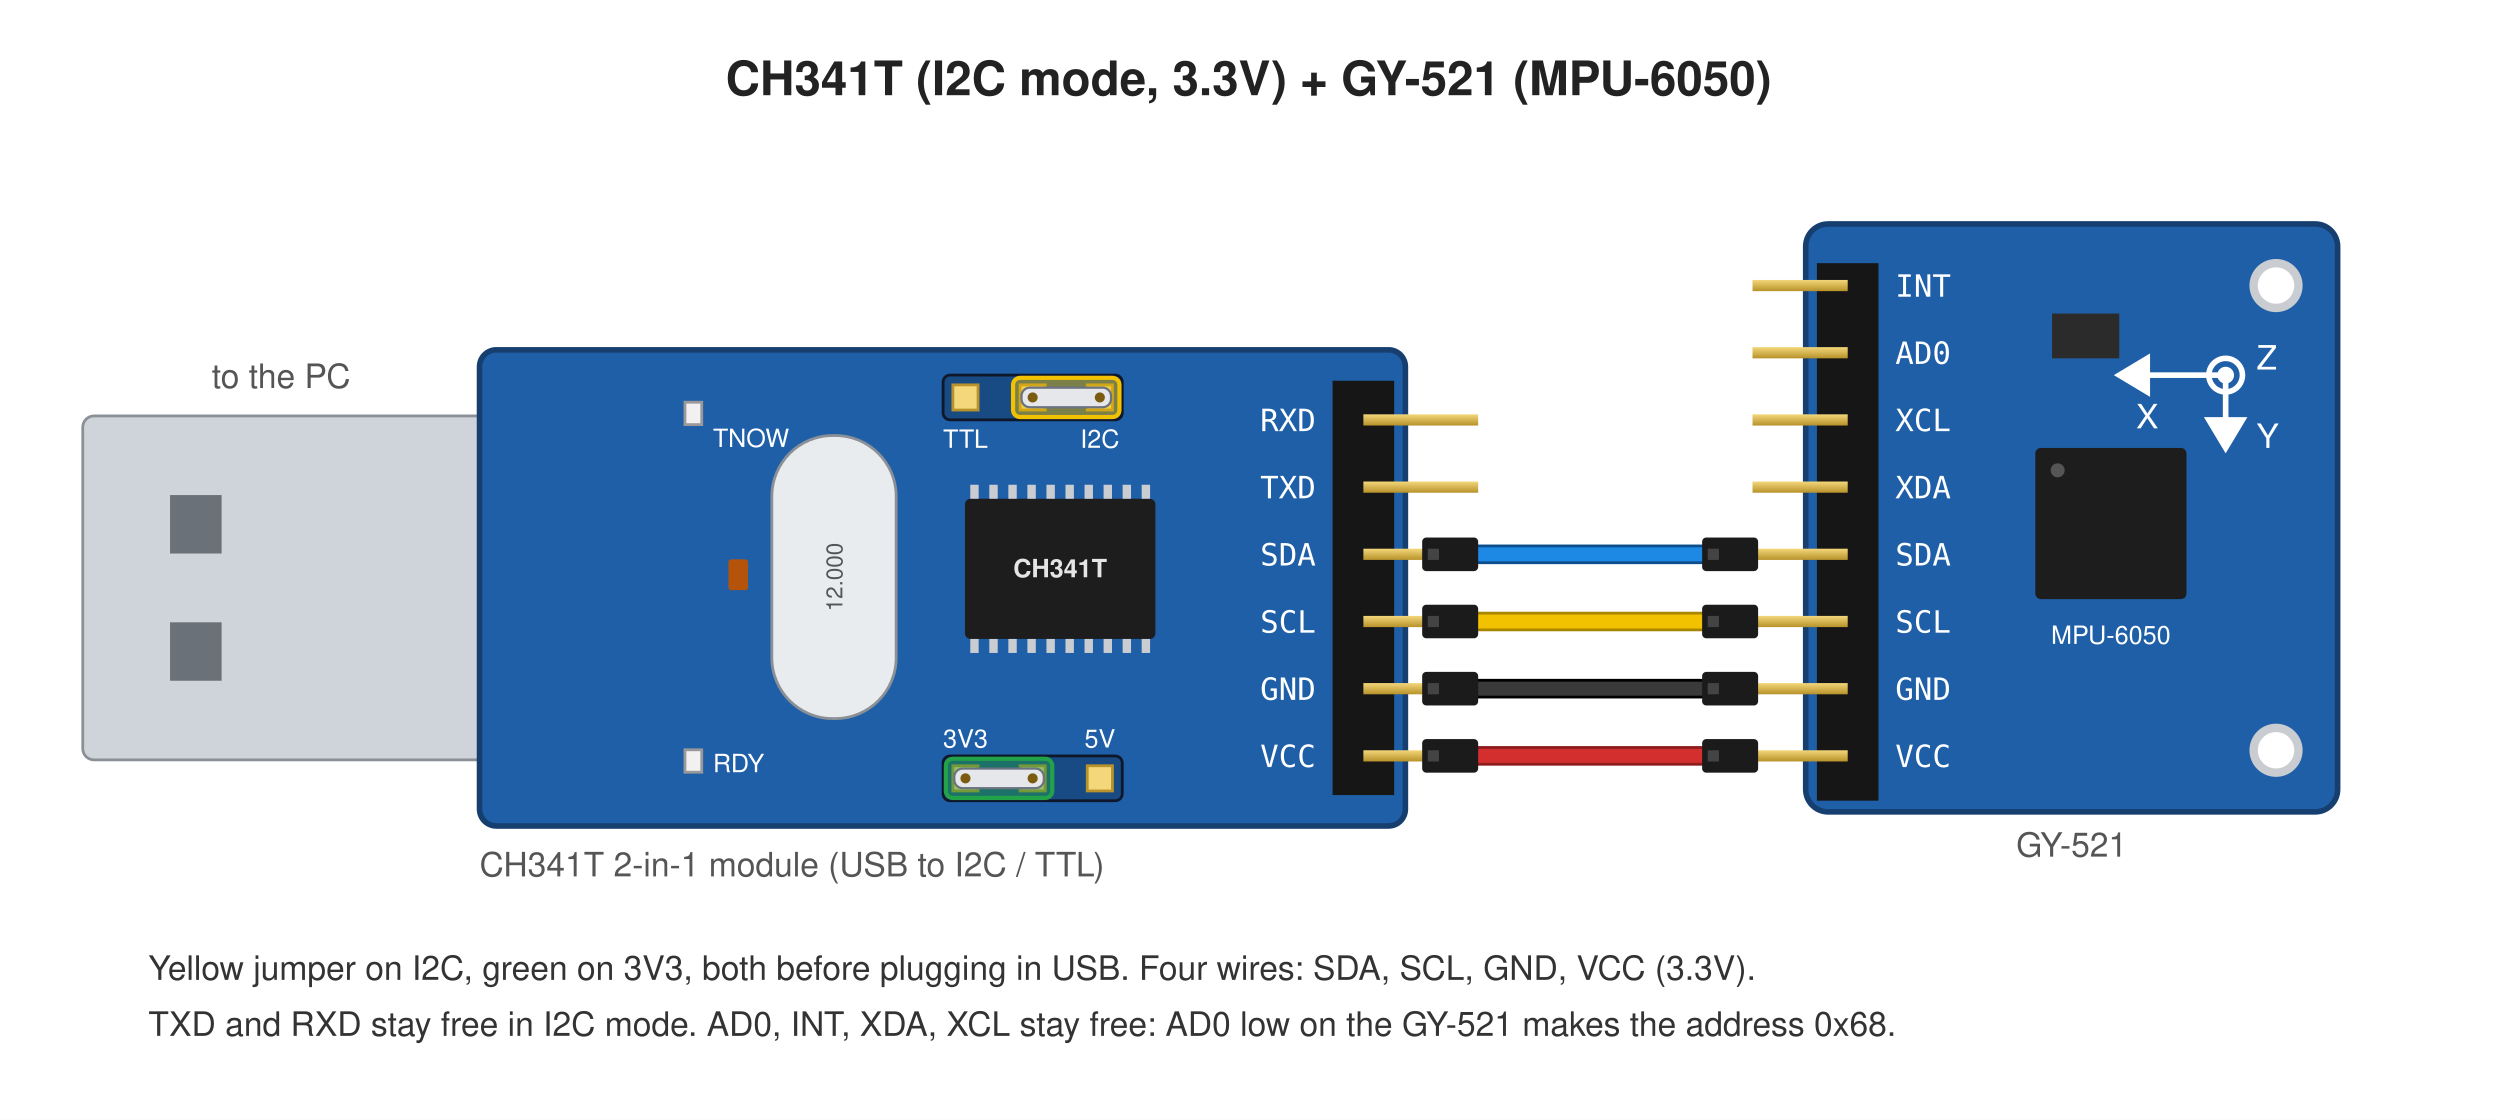
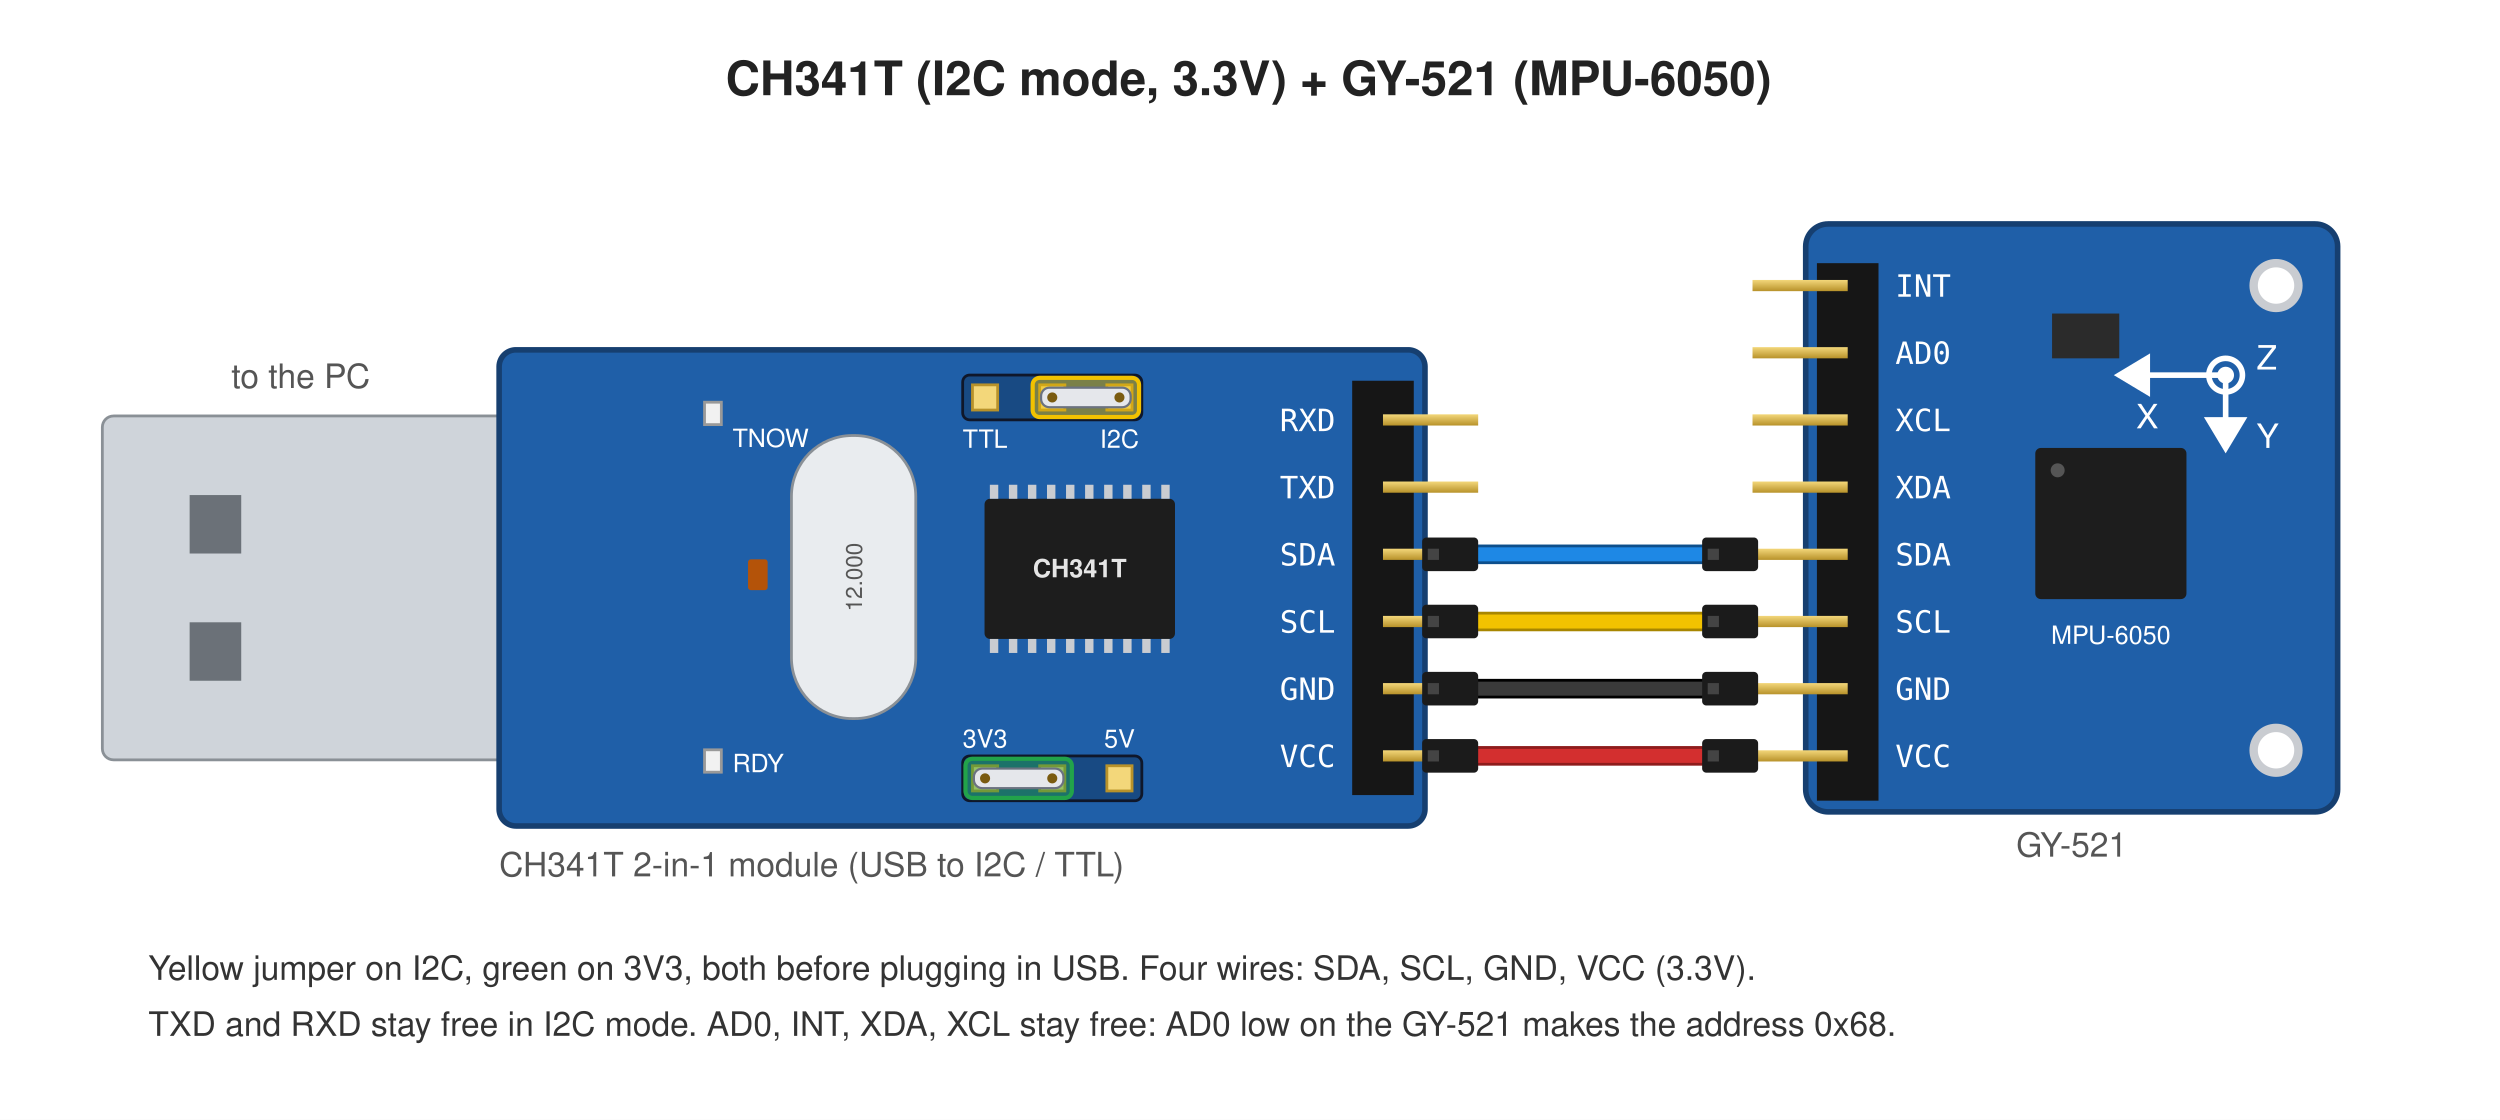
<svg xmlns="http://www.w3.org/2000/svg" viewBox="0 0 893 400" width="893" height="400" font-family="Helvetica, Arial, sans-serif">
  <style>@media (prefers-color-scheme: dark) { .bg { fill-opacity: 0.85 } }</style>
  <defs>
    <linearGradient id="metal" x1="0" y1="0" x2="0" y2="1">
      <stop offset="0" stop-color="#e9ecef" />
      <stop offset="0.5" stop-color="#b8bec5" />
      <stop offset="1" stop-color="#d9dde1" />
    </linearGradient>
    <linearGradient id="pin" x1="0" y1="0" x2="0" y2="1">
      <stop offset="0" stop-color="#f3d77a" />
      <stop offset="1" stop-color="#b8922a" />
    </linearGradient>
    <g id="dupont">
      <rect x="0" y="-6" width="20" height="12" rx="1.5" fill="#1b1b1b" />
      <rect x="2" y="-2" width="4" height="4" fill="#444" />
    </g>
  </defs>
  <rect class="bg" width="893" height="400" fill="#ffffff" />
  <text x="446" y="34" text-anchor="middle" font-size="17" font-weight="bold" fill="#222">CH341T (I2C mode, 3.3V) + GY-521 (MPU-6050)</text>
-   <text x="100.425" y="138.583" text-anchor="middle" font-size="12" fill="#555">to the PC</text>
-   <rect x="29.559" y="148.583" width="179.528" height="122.835" rx="4" fill="#cfd4da" stroke="#8a9096" />
-   <rect x="60.74" y="176.835" width="18.425" height="20.882" fill="#6b7178" />
-   <rect x="60.74" y="222.283" width="18.425" height="20.882" fill="#6b7178" />
-   <rect x="171.291" y="124.961" width="330.709" height="170.079" rx="6" fill="#1f5fa8" stroke="#163f70" stroke-width="2" />
-   <text x="171.291" y="313.039" font-size="12" fill="#555">CH341T 2-in-1 module (USB to I2C / TTL)</text>
-   <rect x="476.0" y="136.0" width="22" height="148.0" fill="#161616" />
+   <text x="107.425" y="138.583" text-anchor="middle" font-size="12" fill="#555">to the PC</text>
+   <rect x="36.559" y="148.583" width="179.528" height="122.835" rx="4" fill="#cfd4da" stroke="#8a9096" />
+   <rect x="67.74" y="176.835" width="18.425" height="20.882" fill="#6b7178" />
+   <rect x="67.74" y="222.283" width="18.425" height="20.882" fill="#6b7178" />
+   <rect x="178.291" y="124.961" width="330.709" height="170.079" rx="6" fill="#1f5fa8" stroke="#163f70" stroke-width="2" />
+   <text x="178.291" y="313.039" font-size="12" fill="#555">CH341T 2-in-1 module (USB to I2C / TTL)</text>
+   <rect x="483.0" y="136.0" width="22" height="148.0" fill="#161616" />
  <g fill="url(#pin)">
-     <rect x="487.0" y="148.0" width="41.0" height="4" />
-     <rect x="487.0" y="172.0" width="41.0" height="4" />
-     <rect x="487.0" y="196.0" width="41.0" height="4" />
-     <rect x="487.0" y="220.0" width="41.0" height="4" />
-     <rect x="487.0" y="244.0" width="41.0" height="4" />
-     <rect x="487.0" y="268.0" width="41.0" height="4" />
+     <rect x="494.0" y="148.0" width="34.0" height="4" />
+     <rect x="494.0" y="172.0" width="34.0" height="4" />
+     <rect x="494.0" y="196.0" width="34.0" height="4" />
+     <rect x="494.0" y="220.0" width="34.0" height="4" />
+     <rect x="494.0" y="244.0" width="34.0" height="4" />
+     <rect x="494.0" y="268.0" width="34.0" height="4" />
  </g>
  <g font-size="11" fill="#fff" font-family="Menlo, Consolas, monospace" text-anchor="end">
-     <text x="470.0" y="154.0">RXD</text>
-     <text x="470.0" y="178.0">TXD</text>
-     <text x="470.0" y="202.0">SDA</text>
-     <text x="470.0" y="226.0">SCL</text>
-     <text x="470.0" y="250.0">GND</text>
-     <text x="470.0" y="274.0">VCC</text>
+     <text x="477.0" y="154.0">RXD</text>
+     <text x="477.0" y="178.0">TXD</text>
+     <text x="477.0" y="202.0">SDA</text>
+     <text x="477.0" y="226.0">SCL</text>
+     <text x="477.0" y="250.0">GND</text>
+     <text x="477.0" y="274.0">VCC</text>
  </g>
-   <rect x="344.677" y="178.157" width="68.031" height="50.079" rx="2" fill="#1d1d1d" />
-   <rect x="346.579" y="173.157" width="3" height="5" fill="#c9ccd1" />
-   <rect x="346.579" y="228.236" width="3" height="5" fill="#c9ccd1" />
-   <rect x="353.382" y="173.157" width="3" height="5" fill="#c9ccd1" />
-   <rect x="353.382" y="228.236" width="3" height="5" fill="#c9ccd1" />
-   <rect x="360.185" y="173.157" width="3" height="5" fill="#c9ccd1" />
-   <rect x="360.185" y="228.236" width="3" height="5" fill="#c9ccd1" />
-   <rect x="366.988" y="173.157" width="3" height="5" fill="#c9ccd1" />
-   <rect x="366.988" y="228.236" width="3" height="5" fill="#c9ccd1" />
-   <rect x="373.791" y="173.157" width="3" height="5" fill="#c9ccd1" />
-   <rect x="373.791" y="228.236" width="3" height="5" fill="#c9ccd1" />
-   <rect x="380.594" y="173.157" width="3" height="5" fill="#c9ccd1" />
-   <rect x="380.594" y="228.236" width="3" height="5" fill="#c9ccd1" />
-   <rect x="387.398" y="173.157" width="3" height="5" fill="#c9ccd1" />
-   <rect x="387.398" y="228.236" width="3" height="5" fill="#c9ccd1" />
-   <rect x="394.201" y="173.157" width="3" height="5" fill="#c9ccd1" />
-   <rect x="394.201" y="228.236" width="3" height="5" fill="#c9ccd1" />
-   <rect x="401.004" y="173.157" width="3" height="5" fill="#c9ccd1" />
-   <rect x="401.004" y="228.236" width="3" height="5" fill="#c9ccd1" />
-   <rect x="407.807" y="173.157" width="3" height="5" fill="#c9ccd1" />
-   <rect x="407.807" y="228.236" width="3" height="5" fill="#c9ccd1" />
-   <text x="378.693" y="206.197" text-anchor="middle" font-size="9" font-weight="bold" fill="#e5e5e5">CH341T</text>
-   <rect x="275.701" y="155.575" width="44.409" height="101.102" rx="21.732" fill="#e9ecef" stroke="#8a9096" />
-   <text transform="translate(300.9055 206.126) rotate(-90)" text-anchor="middle" font-size="8" fill="#555">12.000</text>
-   <rect x="260.197" y="199.795" width="7" height="11" rx="1" fill="#b45309" />
-   <rect x="336.866" y="133.969" width="64" height="16" rx="2.5" fill="#000" fill-opacity="0.22" stroke="#0f172a" stroke-width="1" />
-   <rect x="388.366" y="137.469" width="9" height="9" fill="#f3d77a" stroke="#b8922a" />
-   <rect x="364.366" y="137.469" width="9" height="9" fill="#f3d77a" stroke="#b8922a" />
-   <rect x="340.366" y="137.469" width="9" height="9" fill="#f3d77a" stroke="#b8922a" />
-   <rect x="361.866" y="134.969" width="38" height="14" rx="2.5" fill="#f2c200" fill-opacity="0.45" stroke="#f2c200" stroke-width="1.5" />
-   <rect x="364.866" y="138.469" width="32" height="7" rx="3" fill="#e5e7eb" stroke="#6b7280" stroke-width="0.8" />
-   <circle cx="368.866" cy="141.969" r="1.8" fill="#7a5b10" />
-   <circle cx="392.866" cy="141.969" r="1.8" fill="#7a5b10" />
-   <rect x="336.866" y="270.031" width="64" height="16" rx="2.5" fill="#000" fill-opacity="0.22" stroke="#0f172a" stroke-width="1" />
-   <rect x="388.366" y="273.531" width="9" height="9" fill="#f3d77a" stroke="#b8922a" />
-   <rect x="364.366" y="273.531" width="9" height="9" fill="#f3d77a" stroke="#b8922a" />
-   <rect x="340.366" y="273.531" width="9" height="9" fill="#f3d77a" stroke="#b8922a" />
-   <rect x="337.866" y="271.031" width="38" height="14" rx="2.5" fill="#22a34a" fill-opacity="0.45" stroke="#22a34a" stroke-width="1.5" />
-   <rect x="340.866" y="274.531" width="32" height="7" rx="3" fill="#e5e7eb" stroke="#6b7280" stroke-width="0.8" />
-   <circle cx="344.866" cy="278.031" r="1.8" fill="#7a5b10" />
-   <circle cx="368.866" cy="278.031" r="1.8" fill="#7a5b10" />
-   <text x="392.866" y="159.969" text-anchor="middle" font-size="9" fill="#fff">I2C</text>
-   <text x="344.866" y="159.969" text-anchor="middle" font-size="9" fill="#fff">TTL</text>
-   <text x="392.866" y="267.031" text-anchor="middle" font-size="9" fill="#fff">5V</text>
-   <text x="344.866" y="267.031" text-anchor="middle" font-size="9" fill="#fff">3V3</text>
-   <rect x="244.661" y="143.669" width="6" height="8" fill="#f1f1f1" stroke="#999" />
-   <text x="254.661" y="159.669" font-size="9" fill="#fff">TNOW</text>
-   <rect x="244.661" y="267.827" width="6" height="8" fill="#f1f1f1" stroke="#999" />
-   <text x="254.661" y="275.827" font-size="9" fill="#fff">RDY</text>
+   <rect x="351.677" y="178.157" width="68.031" height="50.079" rx="2" fill="#1d1d1d" />
+   <rect x="353.579" y="173.157" width="3" height="5" fill="#c9ccd1" />
+   <rect x="353.579" y="228.236" width="3" height="5" fill="#c9ccd1" />
+   <rect x="360.382" y="173.157" width="3" height="5" fill="#c9ccd1" />
+   <rect x="360.382" y="228.236" width="3" height="5" fill="#c9ccd1" />
+   <rect x="367.185" y="173.157" width="3" height="5" fill="#c9ccd1" />
+   <rect x="367.185" y="228.236" width="3" height="5" fill="#c9ccd1" />
+   <rect x="373.988" y="173.157" width="3" height="5" fill="#c9ccd1" />
+   <rect x="373.988" y="228.236" width="3" height="5" fill="#c9ccd1" />
+   <rect x="380.791" y="173.157" width="3" height="5" fill="#c9ccd1" />
+   <rect x="380.791" y="228.236" width="3" height="5" fill="#c9ccd1" />
+   <rect x="387.594" y="173.157" width="3" height="5" fill="#c9ccd1" />
+   <rect x="387.594" y="228.236" width="3" height="5" fill="#c9ccd1" />
+   <rect x="394.398" y="173.157" width="3" height="5" fill="#c9ccd1" />
+   <rect x="394.398" y="228.236" width="3" height="5" fill="#c9ccd1" />
+   <rect x="401.201" y="173.157" width="3" height="5" fill="#c9ccd1" />
+   <rect x="401.201" y="228.236" width="3" height="5" fill="#c9ccd1" />
+   <rect x="408.004" y="173.157" width="3" height="5" fill="#c9ccd1" />
+   <rect x="408.004" y="228.236" width="3" height="5" fill="#c9ccd1" />
+   <rect x="414.807" y="173.157" width="3" height="5" fill="#c9ccd1" />
+   <rect x="414.807" y="228.236" width="3" height="5" fill="#c9ccd1" />
+   <text x="385.693" y="206.197" text-anchor="middle" font-size="9" font-weight="bold" fill="#e5e5e5">CH341T</text>
+   <rect x="282.701" y="155.575" width="44.409" height="101.102" rx="21.732" fill="#e9ecef" stroke="#8a9096" />
+   <text transform="translate(307.9055 206.126) rotate(-90)" text-anchor="middle" font-size="8" fill="#555">12.000</text>
+   <rect x="267.197" y="199.795" width="7" height="11" rx="1" fill="#b45309" />
+   <rect x="343.866" y="133.969" width="64" height="16" rx="2.5" fill="#000" fill-opacity="0.22" stroke="#0f172a" stroke-width="1" />
+   <rect x="395.366" y="137.469" width="9" height="9" fill="#f3d77a" stroke="#b8922a" />
+   <rect x="371.366" y="137.469" width="9" height="9" fill="#f3d77a" stroke="#b8922a" />
+   <rect x="347.366" y="137.469" width="9" height="9" fill="#f3d77a" stroke="#b8922a" />
+   <rect x="368.866" y="134.969" width="38" height="14" rx="2.5" fill="#f2c200" fill-opacity="0.45" stroke="#f2c200" stroke-width="1.5" />
+   <rect x="371.866" y="138.469" width="32" height="7" rx="3" fill="#e5e7eb" stroke="#6b7280" stroke-width="0.8" />
+   <circle cx="375.866" cy="141.969" r="1.8" fill="#7a5b10" />
+   <circle cx="399.866" cy="141.969" r="1.8" fill="#7a5b10" />
+   <rect x="343.866" y="270.031" width="64" height="16" rx="2.5" fill="#000" fill-opacity="0.22" stroke="#0f172a" stroke-width="1" />
+   <rect x="395.366" y="273.531" width="9" height="9" fill="#f3d77a" stroke="#b8922a" />
+   <rect x="371.366" y="273.531" width="9" height="9" fill="#f3d77a" stroke="#b8922a" />
+   <rect x="347.366" y="273.531" width="9" height="9" fill="#f3d77a" stroke="#b8922a" />
+   <rect x="344.866" y="271.031" width="38" height="14" rx="2.5" fill="#22a34a" fill-opacity="0.45" stroke="#22a34a" stroke-width="1.5" />
+   <rect x="347.866" y="274.531" width="32" height="7" rx="3" fill="#e5e7eb" stroke="#6b7280" stroke-width="0.8" />
+   <circle cx="351.866" cy="278.031" r="1.8" fill="#7a5b10" />
+   <circle cx="375.866" cy="278.031" r="1.8" fill="#7a5b10" />
+   <text x="399.866" y="159.969" text-anchor="middle" font-size="9" fill="#fff">I2C</text>
+   <text x="351.866" y="159.969" text-anchor="middle" font-size="9" fill="#fff">TTL</text>
+   <text x="399.866" y="267.031" text-anchor="middle" font-size="9" fill="#fff">5V</text>
+   <text x="351.866" y="267.031" text-anchor="middle" font-size="9" fill="#fff">3V3</text>
+   <rect x="251.661" y="143.669" width="6" height="8" fill="#f1f1f1" stroke="#999" />
+   <text x="261.661" y="159.669" font-size="9" fill="#fff">TNOW</text>
+   <rect x="251.661" y="267.827" width="6" height="8" fill="#f1f1f1" stroke="#999" />
+   <text x="261.661" y="275.827" font-size="9" fill="#fff">RDY</text>
  <g transform="translate(33 0)">
    <rect x="612" y="80" width="190" height="210" rx="8" fill="#1f5fa8" stroke="#163f70" stroke-width="2" />
    <circle cx="780" cy="102" r="8" fill="#fff" stroke="#c9ccd1" stroke-width="3" />
    <circle cx="780" cy="268" r="8" fill="#fff" stroke="#c9ccd1" stroke-width="3" />
    <rect x="616" y="94" width="22" height="192" fill="#161616" />
    <g fill="url(#pin)">
      <rect x="593" y="100" width="34" height="4" />
      <rect x="593" y="124" width="34" height="4" />
      <rect x="593" y="148" width="34" height="4" />
      <rect x="593" y="172" width="34" height="4" />
      <rect x="593" y="196" width="34" height="4" />
      <rect x="593" y="220" width="34" height="4" />
      <rect x="593" y="244" width="34" height="4" />
      <rect x="593" y="268" width="34" height="4" />
    </g>
    <g font-size="11" fill="#fff" font-family="Menlo, Consolas, monospace">
      <text x="644" y="106">INT</text>
      <text x="644" y="130">AD0</text>
      <text x="644" y="154">XCL</text>
      <text x="644" y="178">XDA</text>
      <text x="644" y="202">SDA</text>
      <text x="644" y="226">SCL</text>
      <text x="644" y="250">GND</text>
      <text x="644" y="274">VCC</text>
    </g>
    <rect x="694" y="160" width="54" height="54" rx="2" fill="#1d1d1d" />
    <circle cx="702" cy="168" r="2.5" fill="#555" />
    <text x="721" y="230" text-anchor="middle" font-size="9" fill="#fff">MPU-6050</text>
    <rect x="700" y="112" width="24" height="16" fill="#2b2b2b" />
    <text x="707" y="306" text-anchor="middle" font-size="12" fill="#555">GY-521</text>
    <g stroke-linecap="round" fill="none">
      <path d="M495 198 C 530 198, 545 198, 575 198" stroke="#0d4f8c" stroke-width="7" />
      <path d="M495 198 C 530 198, 545 198, 575 198" stroke="#1e88e5" stroke-width="5" />
      <path d="M495 222 C 530 222, 545 222, 575 222" stroke="#a88600" stroke-width="7" />
      <path d="M495 222 C 530 222, 545 222, 575 222" stroke="#f2c200" stroke-width="5" />
      <path d="M495 246 C 530 246, 545 246, 575 246" stroke="#000" stroke-width="7" />
      <path d="M495 246 C 530 246, 545 246, 575 246" stroke="#3a3a3a" stroke-width="5" />
      <path d="M495 270 C 530 270, 545 270, 575 270" stroke="#8e1c1c" stroke-width="7" />
      <path d="M495 270 C 530 270, 545 270, 575 270" stroke="#d32f2f" stroke-width="5" />
    </g>
    <use href="#dupont" x="475" y="198" />
    <use href="#dupont" x="475" y="222" />
    <use href="#dupont" x="475" y="246" />
    <use href="#dupont" x="475" y="270" />
    <use href="#dupont" x="575" y="198" />
    <use href="#dupont" x="575" y="222" />
    <use href="#dupont" x="575" y="246" />
    <use href="#dupont" x="575" y="270" />
    <g font-size="12" fill="#333">
      <text x="20" y="350">Yellow jumper on I2C, green on 3V3, both before plugging in USB. Four wires: SDA, SCL, GND, VCC (3.3V).</text>
      <text x="20" y="370">TXD and RXD stay free in I2C mode. AD0, INT, XDA, XCL stay free: AD0 low on the GY-521 makes the address 0x68.</text>
    </g>
    <g stroke="#fff" stroke-width="2" fill="#fff" font-size="12" font-family="Helvetica, Arial, sans-serif">
      <line x1="762" y1="134" x2="728" y2="134" />
      <path d="M734 128 L724 134 L734 140 z" />
      <text x="730" y="153" stroke="none">X</text>
      <line x1="762" y1="134" x2="762" y2="156" />
      <path d="M756 150 L762 160 L768 150 z" />
      <text x="773" y="160" stroke="none">Y</text>
      <circle cx="762" cy="134" r="6" fill="none" />
      <circle cx="762" cy="134" r="2" />
      <text x="773" y="132" stroke="none">Z</text>
    </g>
  </g>
</svg>
